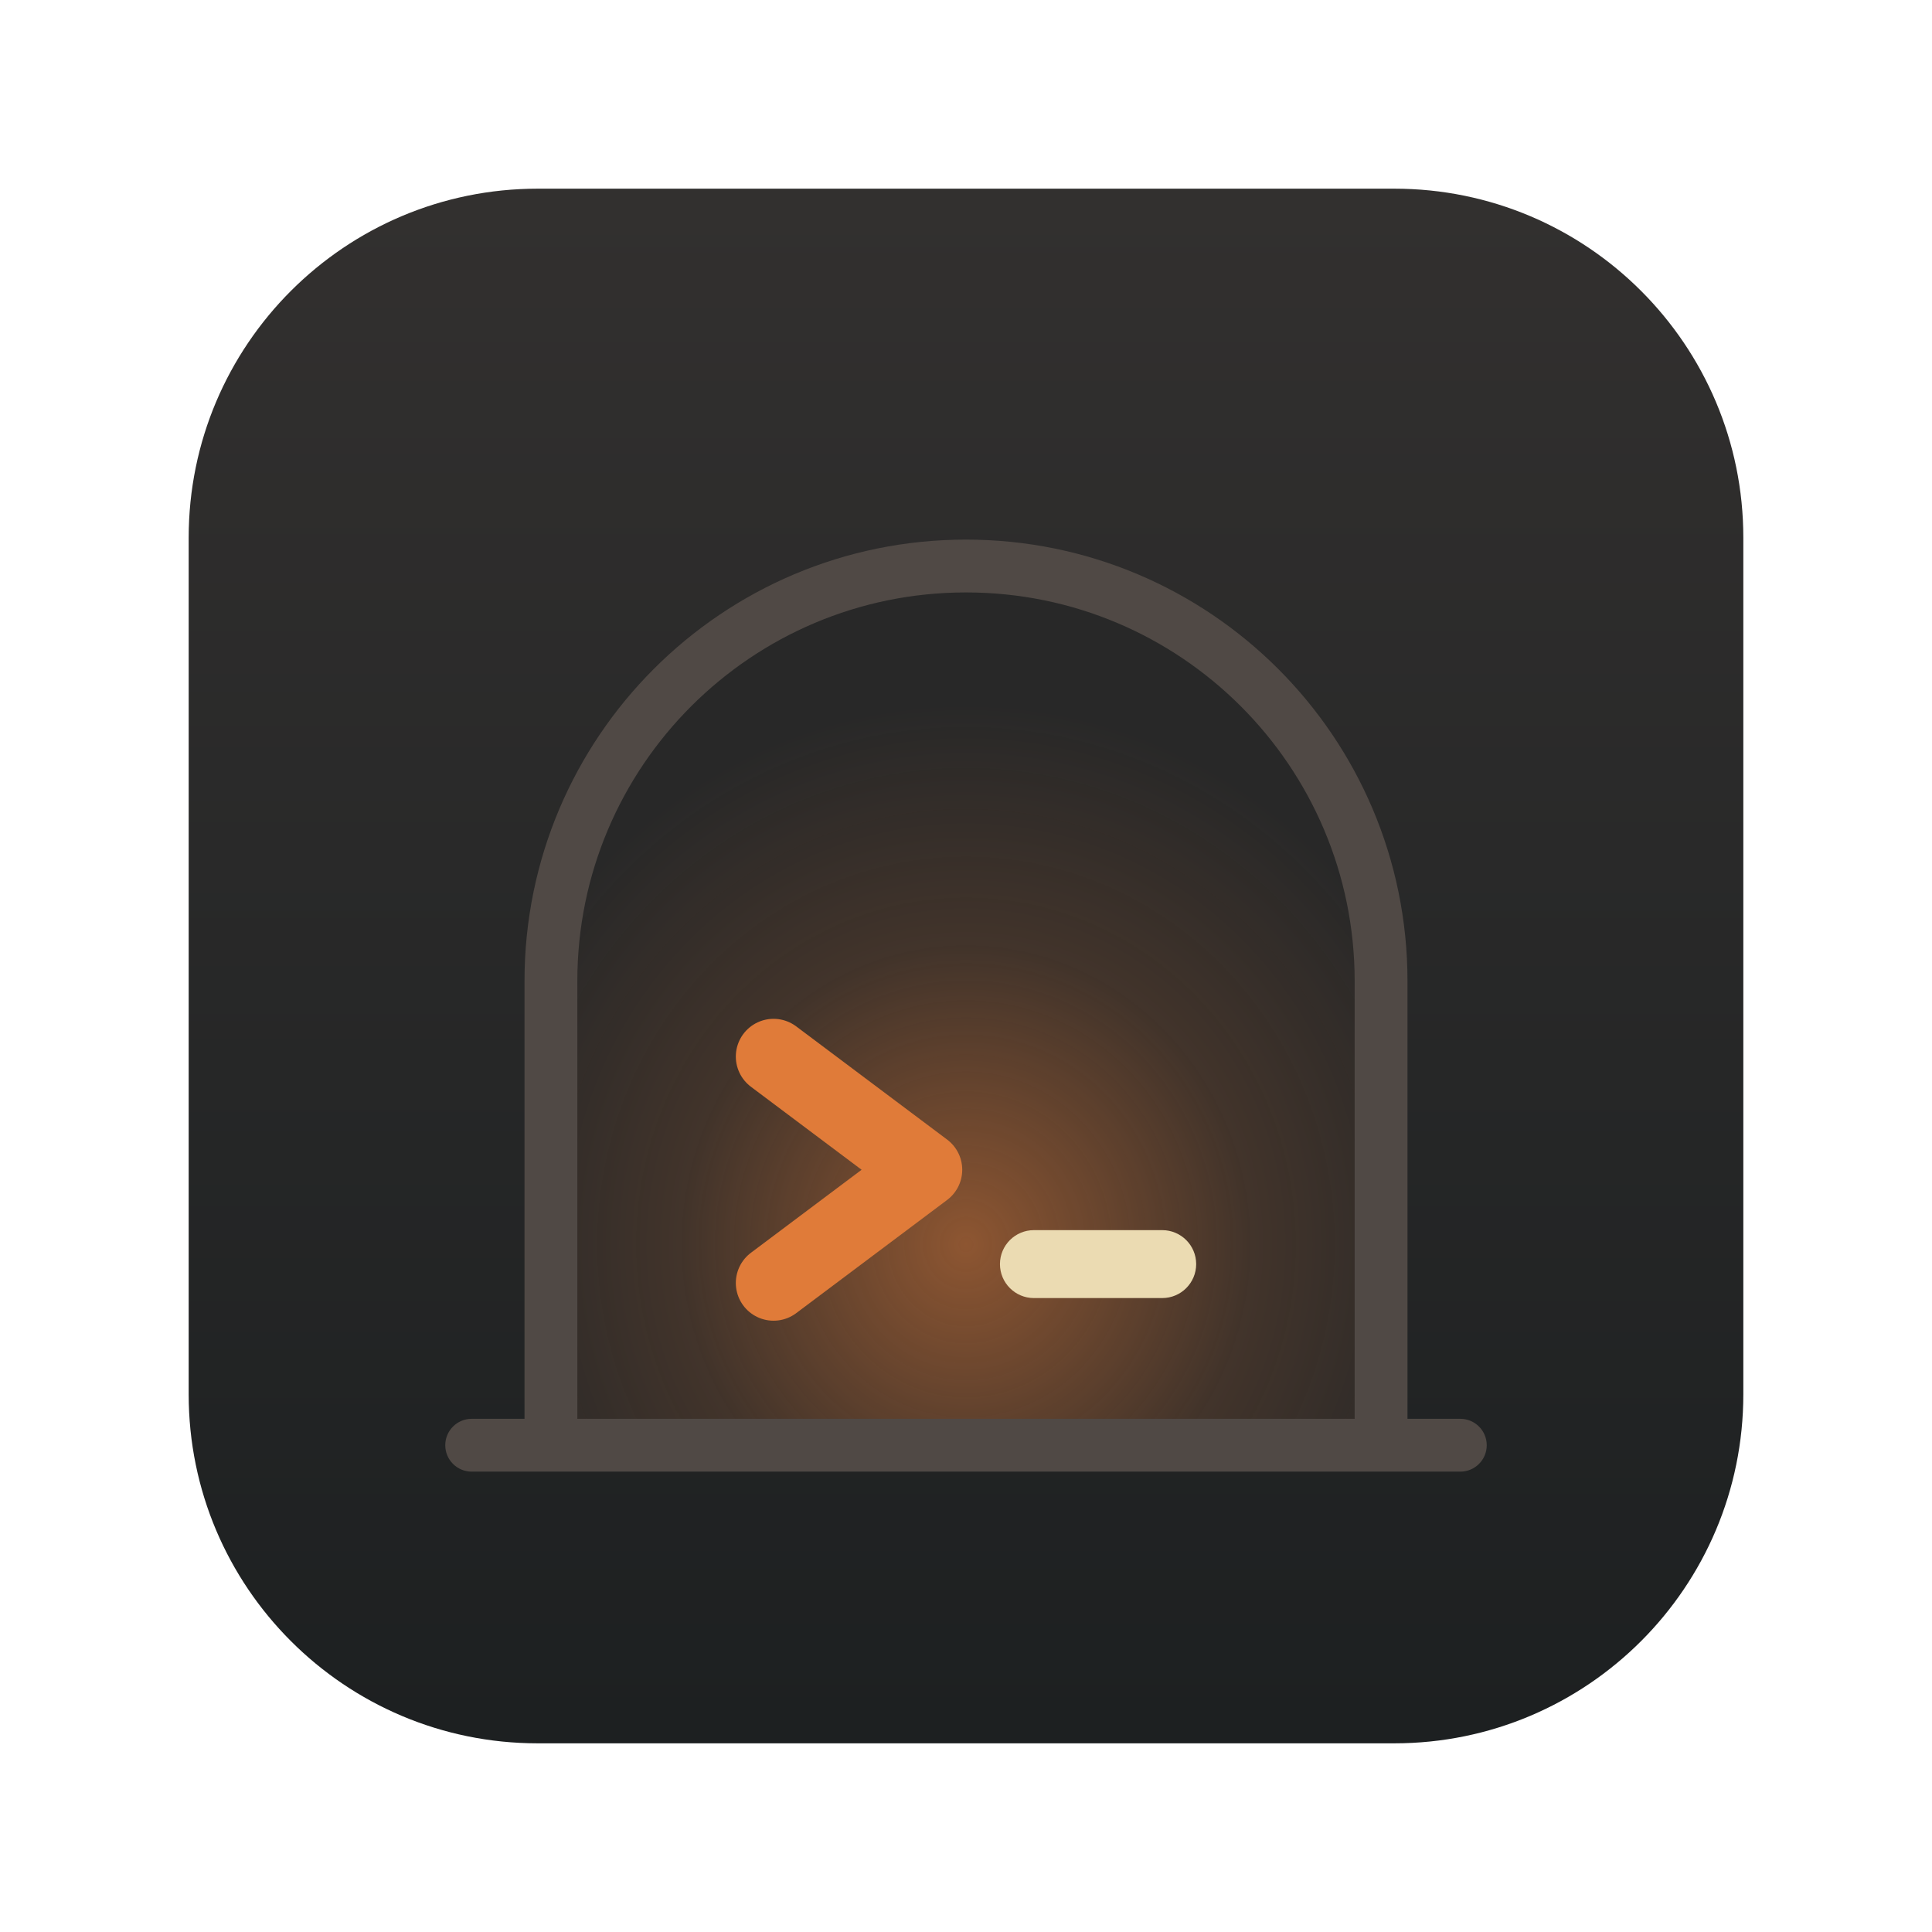
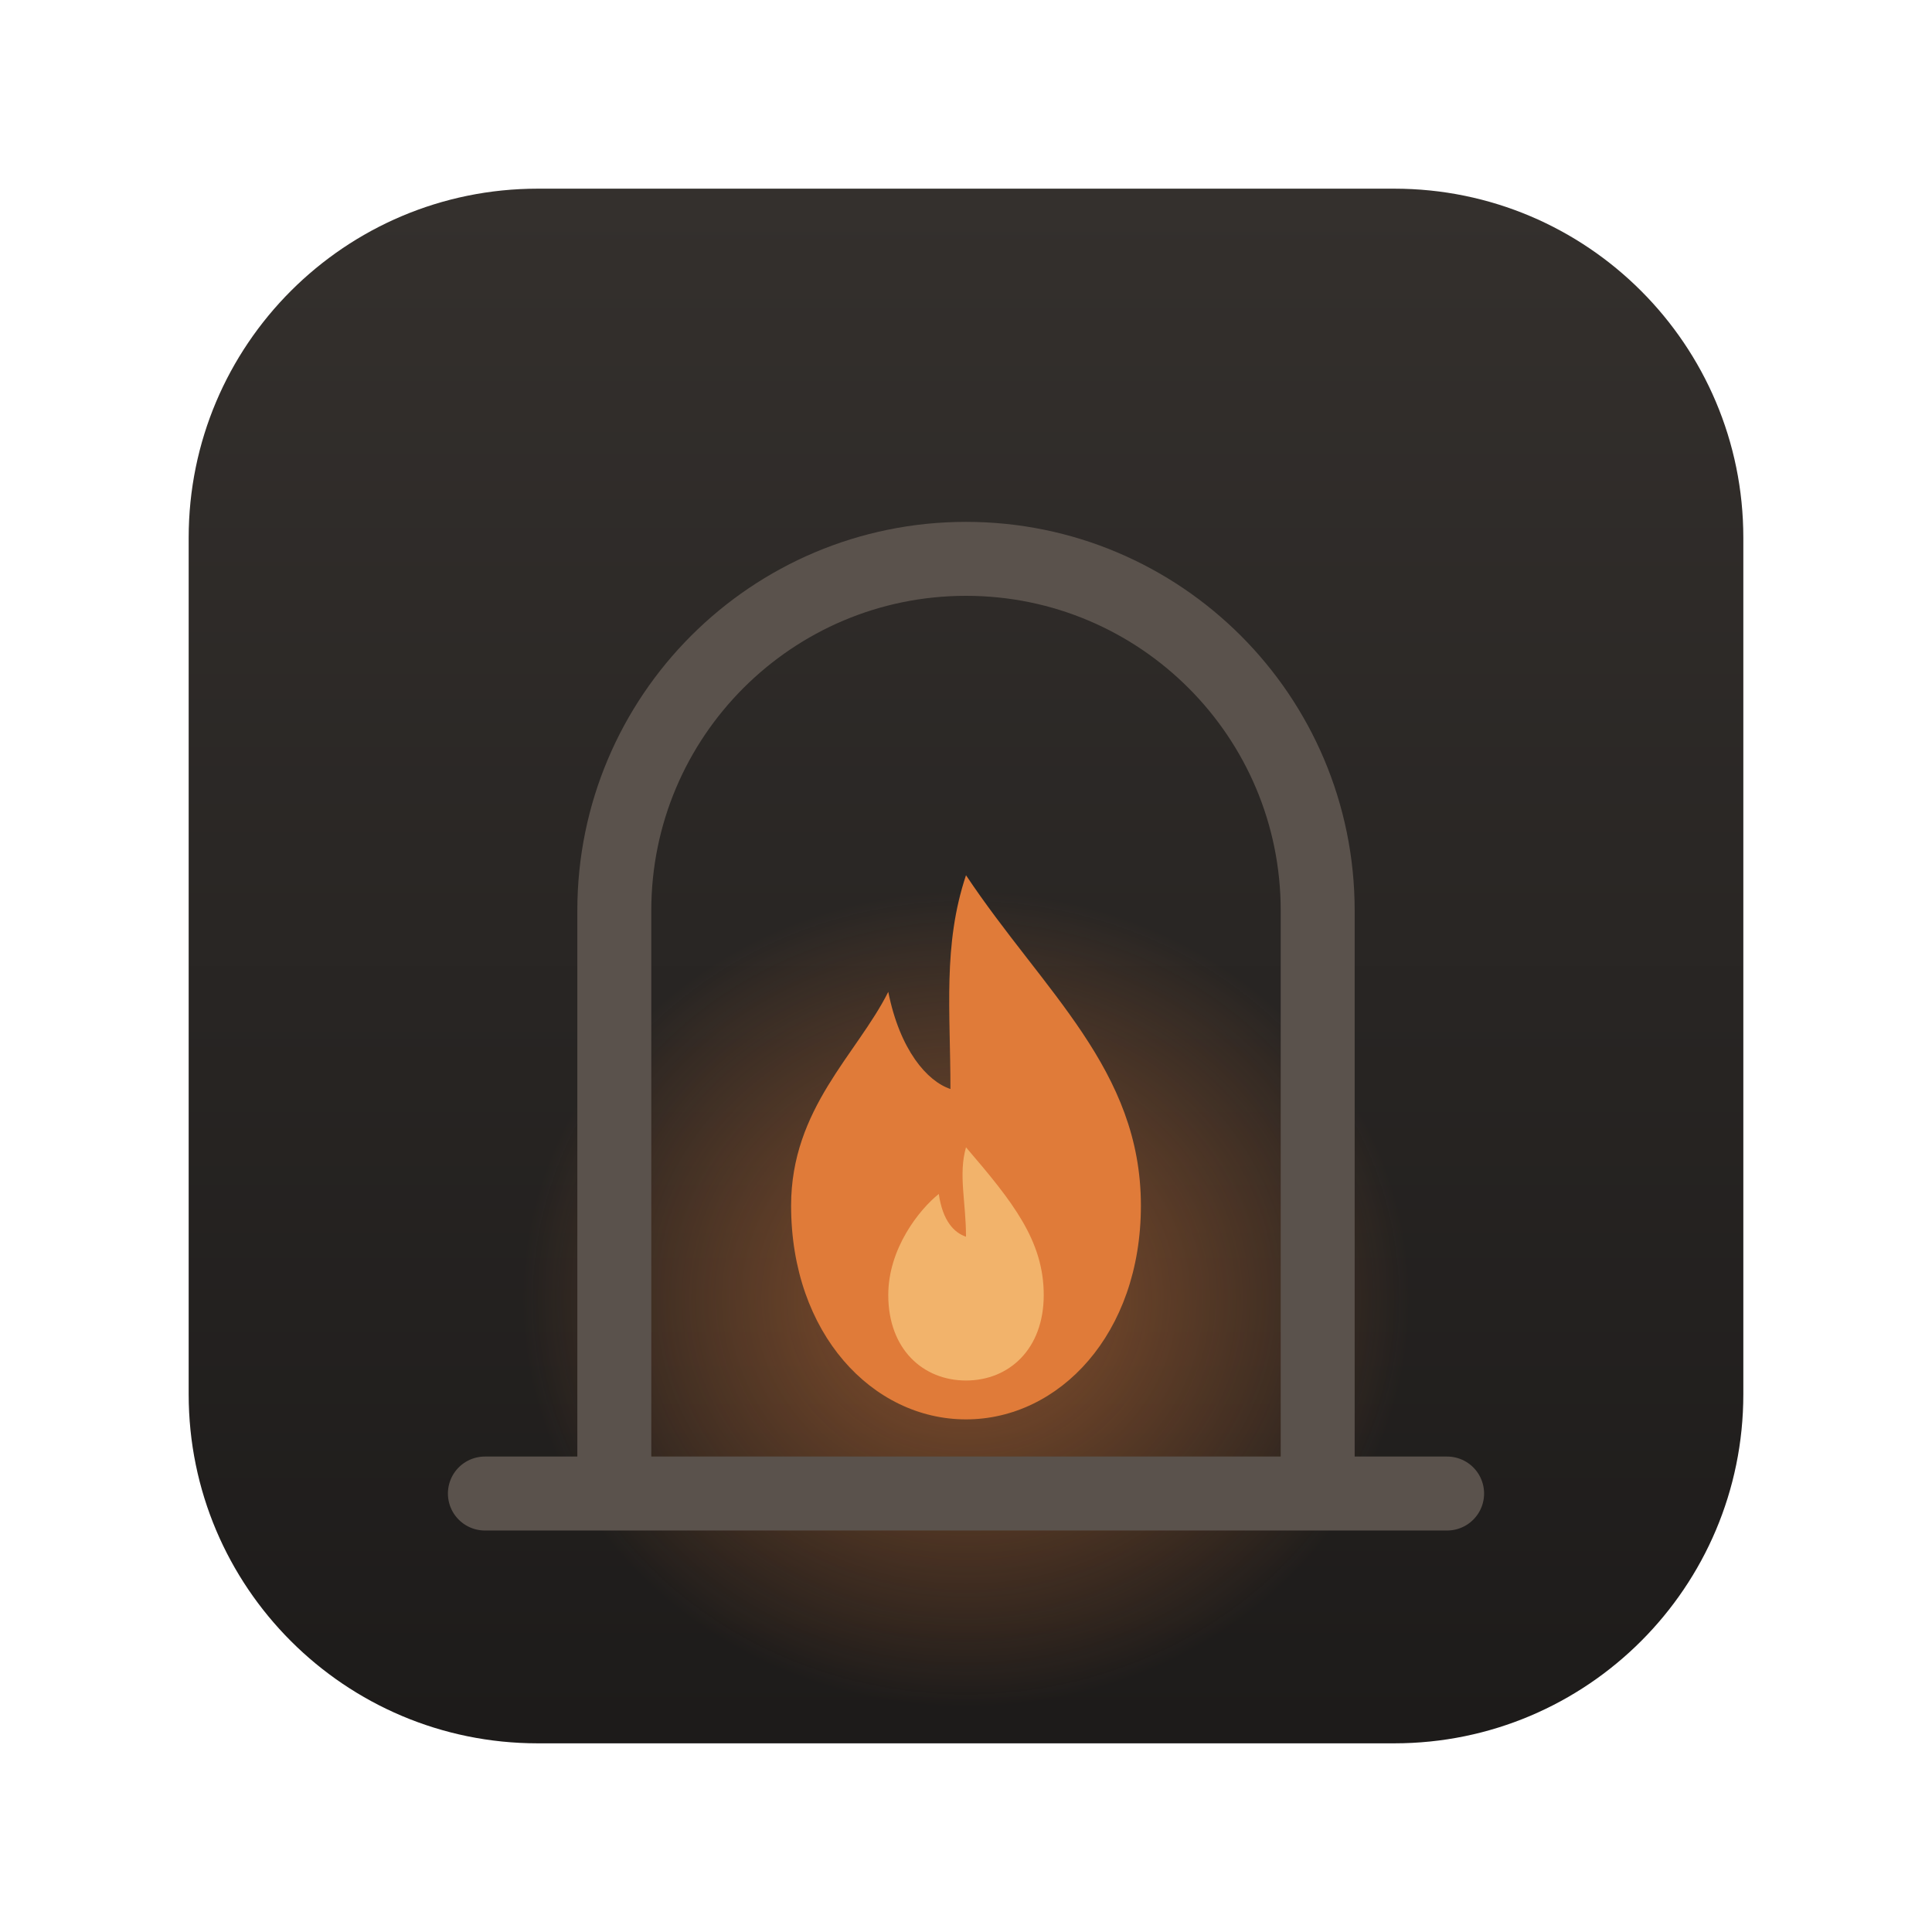
<svg xmlns="http://www.w3.org/2000/svg" viewBox="0 0 1024 1024">
  <defs>
    <linearGradient id="body" x1="0" y1="0" x2="0" y2="1">
-       <stop offset="0" stop-color="#32302f" />
-       <stop offset="1" stop-color="#1d2021" />
+       <stop offset="0" stop-color="#34302d" />
+       <stop offset="1" stop-color="#1d1b1a" />
    </linearGradient>
-     <radialGradient id="glow" cx="0.5" cy="0.78" r="0.62">
+     <radialGradient id="glow" cx="50%" cy="50%" r="50%">
      <stop offset="0" stop-color="#e07b39" stop-opacity="0.55" />
-       <stop offset="0.55" stop-color="#e07b39" stop-opacity="0.14" />
      <stop offset="1" stop-color="#e07b39" stop-opacity="0" />
    </radialGradient>
  </defs>
  <rect x="100" y="100" width="824" height="824" rx="185" fill="url(#body)" />
-   <path d="M292 760 V520 a220 220 0 0 1 440 0 V760 Z" fill="#282828" />
-   <path d="M292 760 V520 a220 220 0 0 1 440 0 V760 Z" fill="url(#glow)" />
-   <path d="M292 760 V520 a220 220 0 0 1 440 0 V760" fill="none" stroke="#504945" stroke-width="28" stroke-linejoin="round" />
-   <rect x="236" y="752" width="552" height="28" rx="14" fill="#504945" />
-   <path d="M410 560 L490 620 L410 680" fill="none" stroke="#e07b39" stroke-width="40" stroke-linecap="round" stroke-linejoin="round" />
-   <rect x="530" y="652" width="104" height="36" rx="18" fill="#ebdbb2" />
+   <ellipse cx="512.0" cy="688.6" rx="235.4" ry="215.8" fill="url(#glow)" />
+   <path d="M325.6 786.7 V482.6 A186.4 186.4 0 0 1 698.4 482.6 V786.7" fill="none" stroke="#5a524c" stroke-width="39.2" stroke-linecap="round" />
+   <line x1="257.0" y1="791.6" x2="767.0" y2="791.6" stroke="#5a524c" stroke-width="39.2" stroke-linecap="round" />
+   <g transform="translate(388.4 443.3) scale(20.6)">
+     <path fill="#e07b39" d="M6 1 C8 4 10.5 6 10.5 9.5 C10.5 12.8 8.4 15 6 15 C3.6 15 1.5 12.8 1.5 9.5 C1.5 7 3.2 5.6 4 4 C4.3 5.5 5 6.3 5.6 6.5 C5.6 4.5 5.4 2.8 6 1 Z" />
+     <path fill="#f2b36b" d="M6 8 C7.2 9.4 8 10.4 8 11.8 C8 13.2 7.1 14 6 14 C4.9 14 4 13.2 4 11.8 C4 10.6 4.8 9.6 5.3 9.2 C5.4 9.9 5.7 10.2 6 10.3 C6 9.4 5.8 8.7 6 8 Z" />
+   </g>
</svg>
